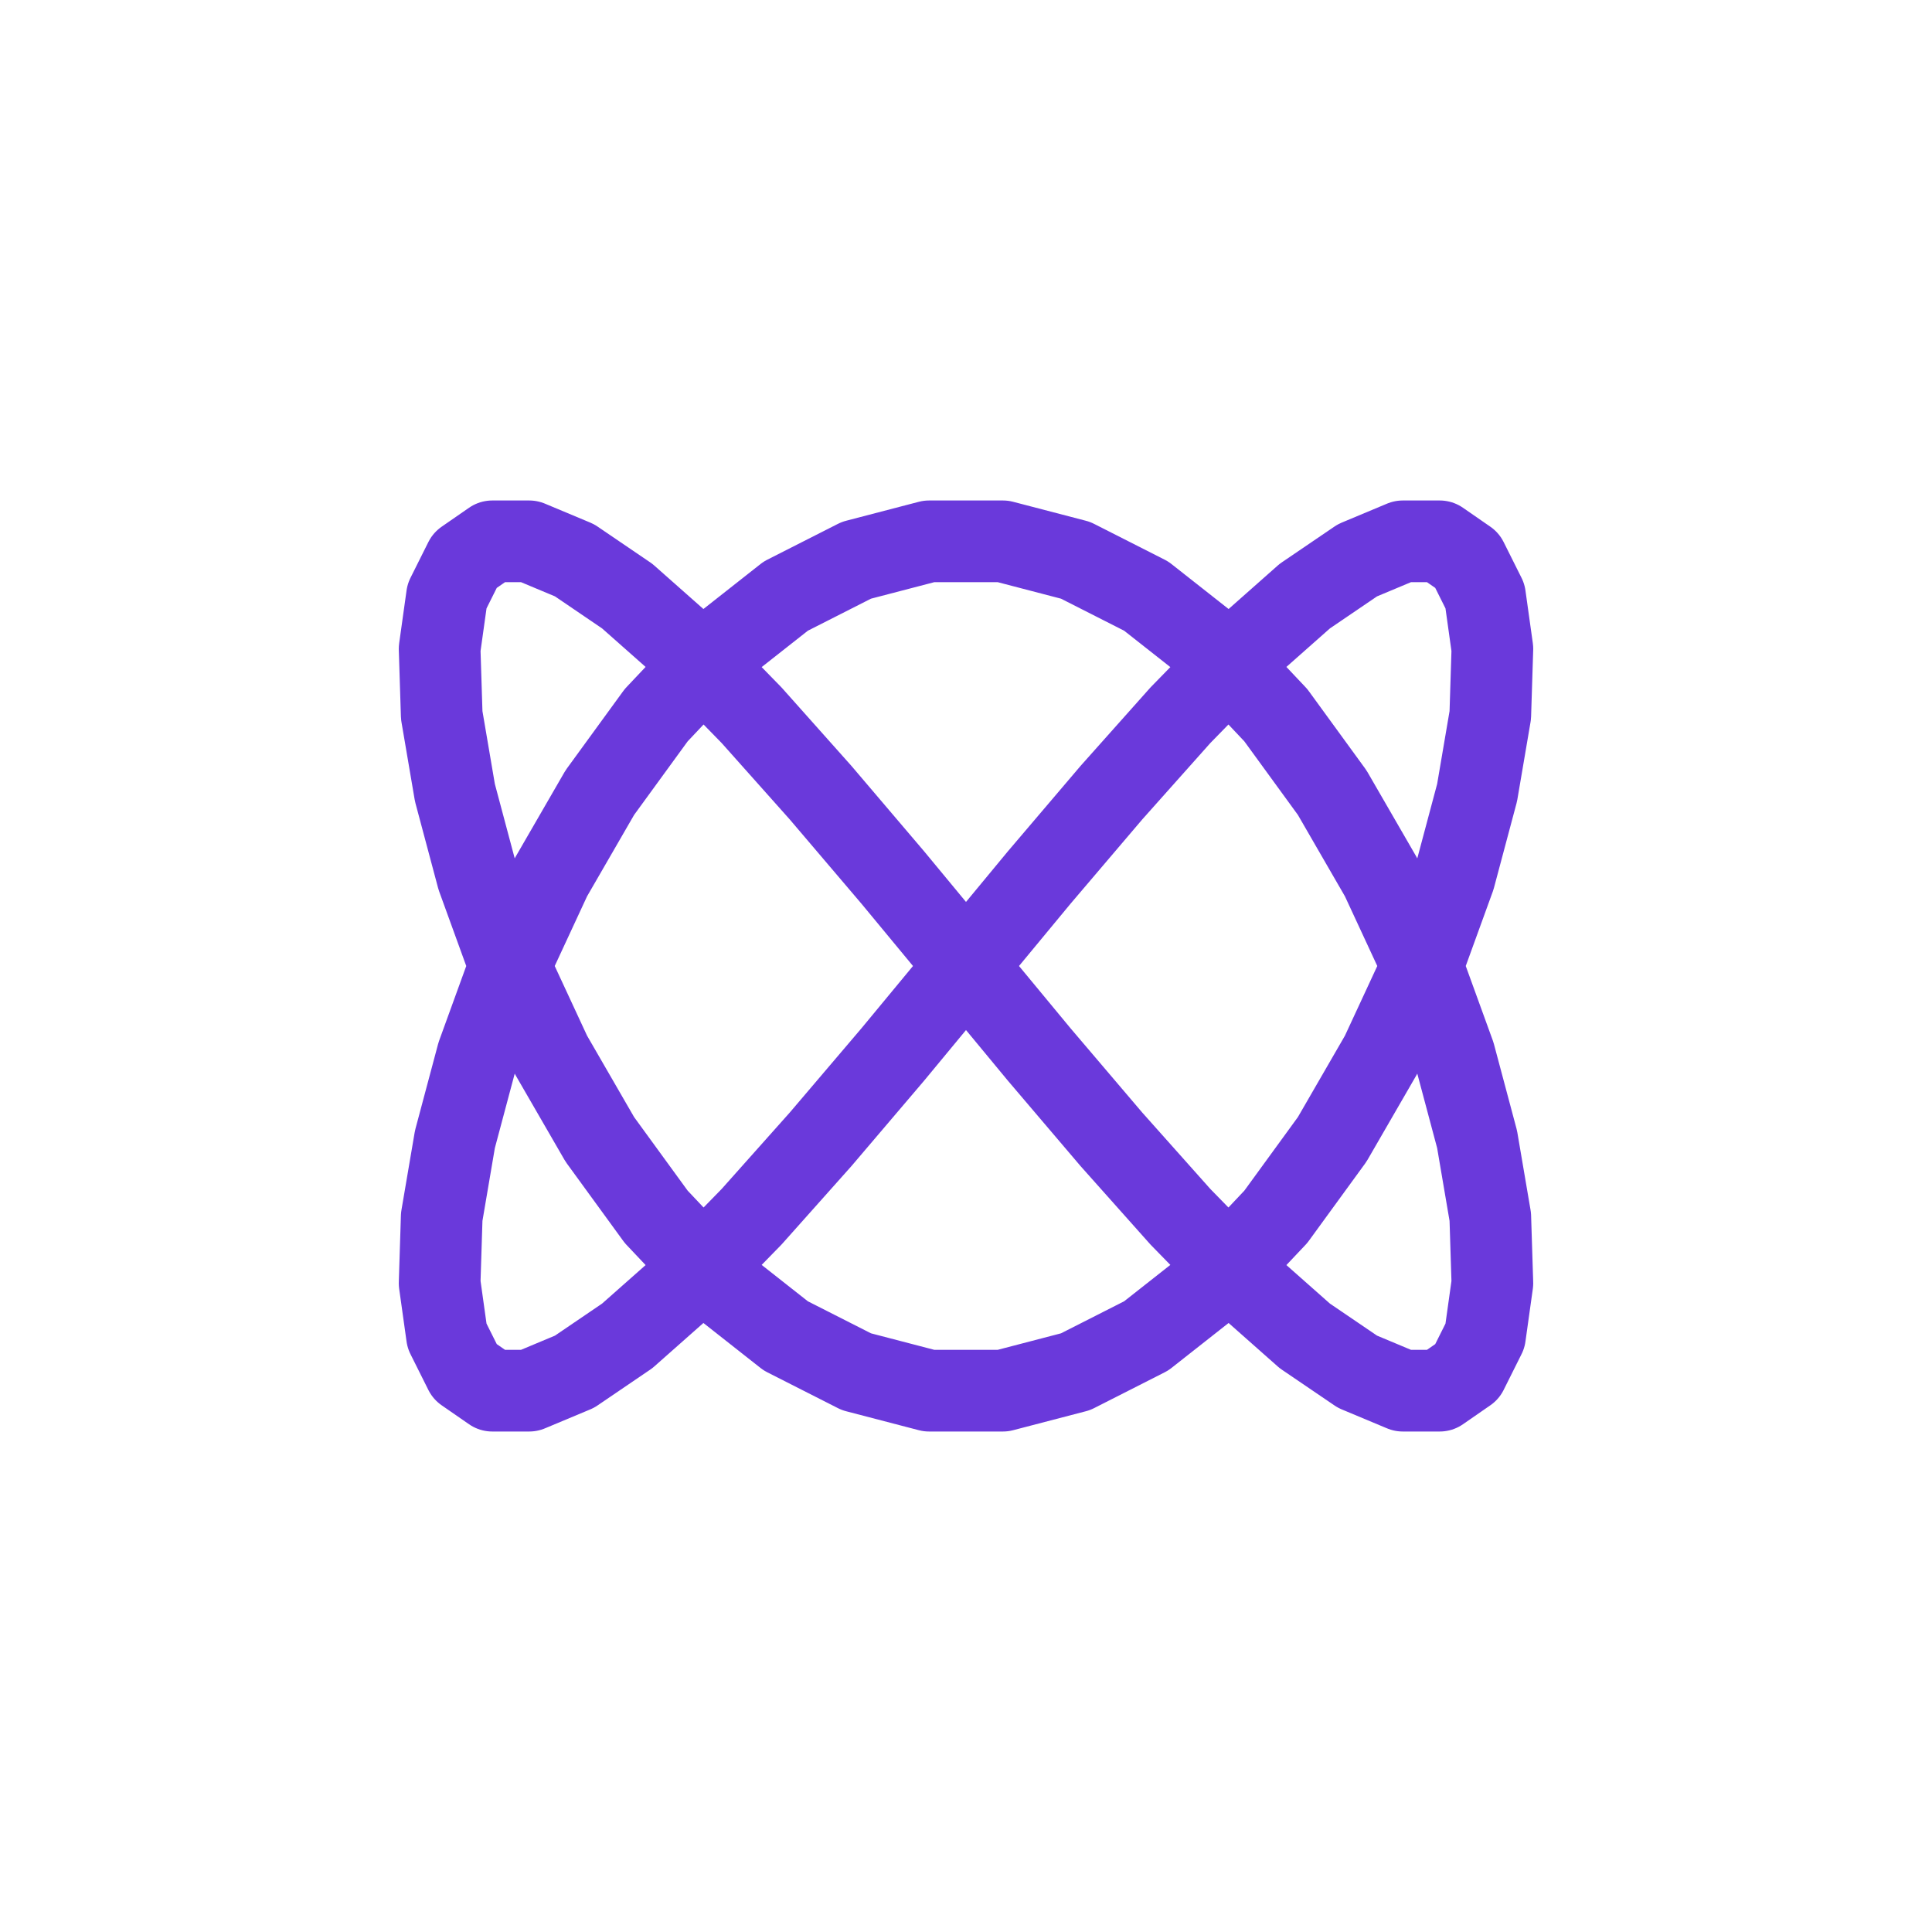
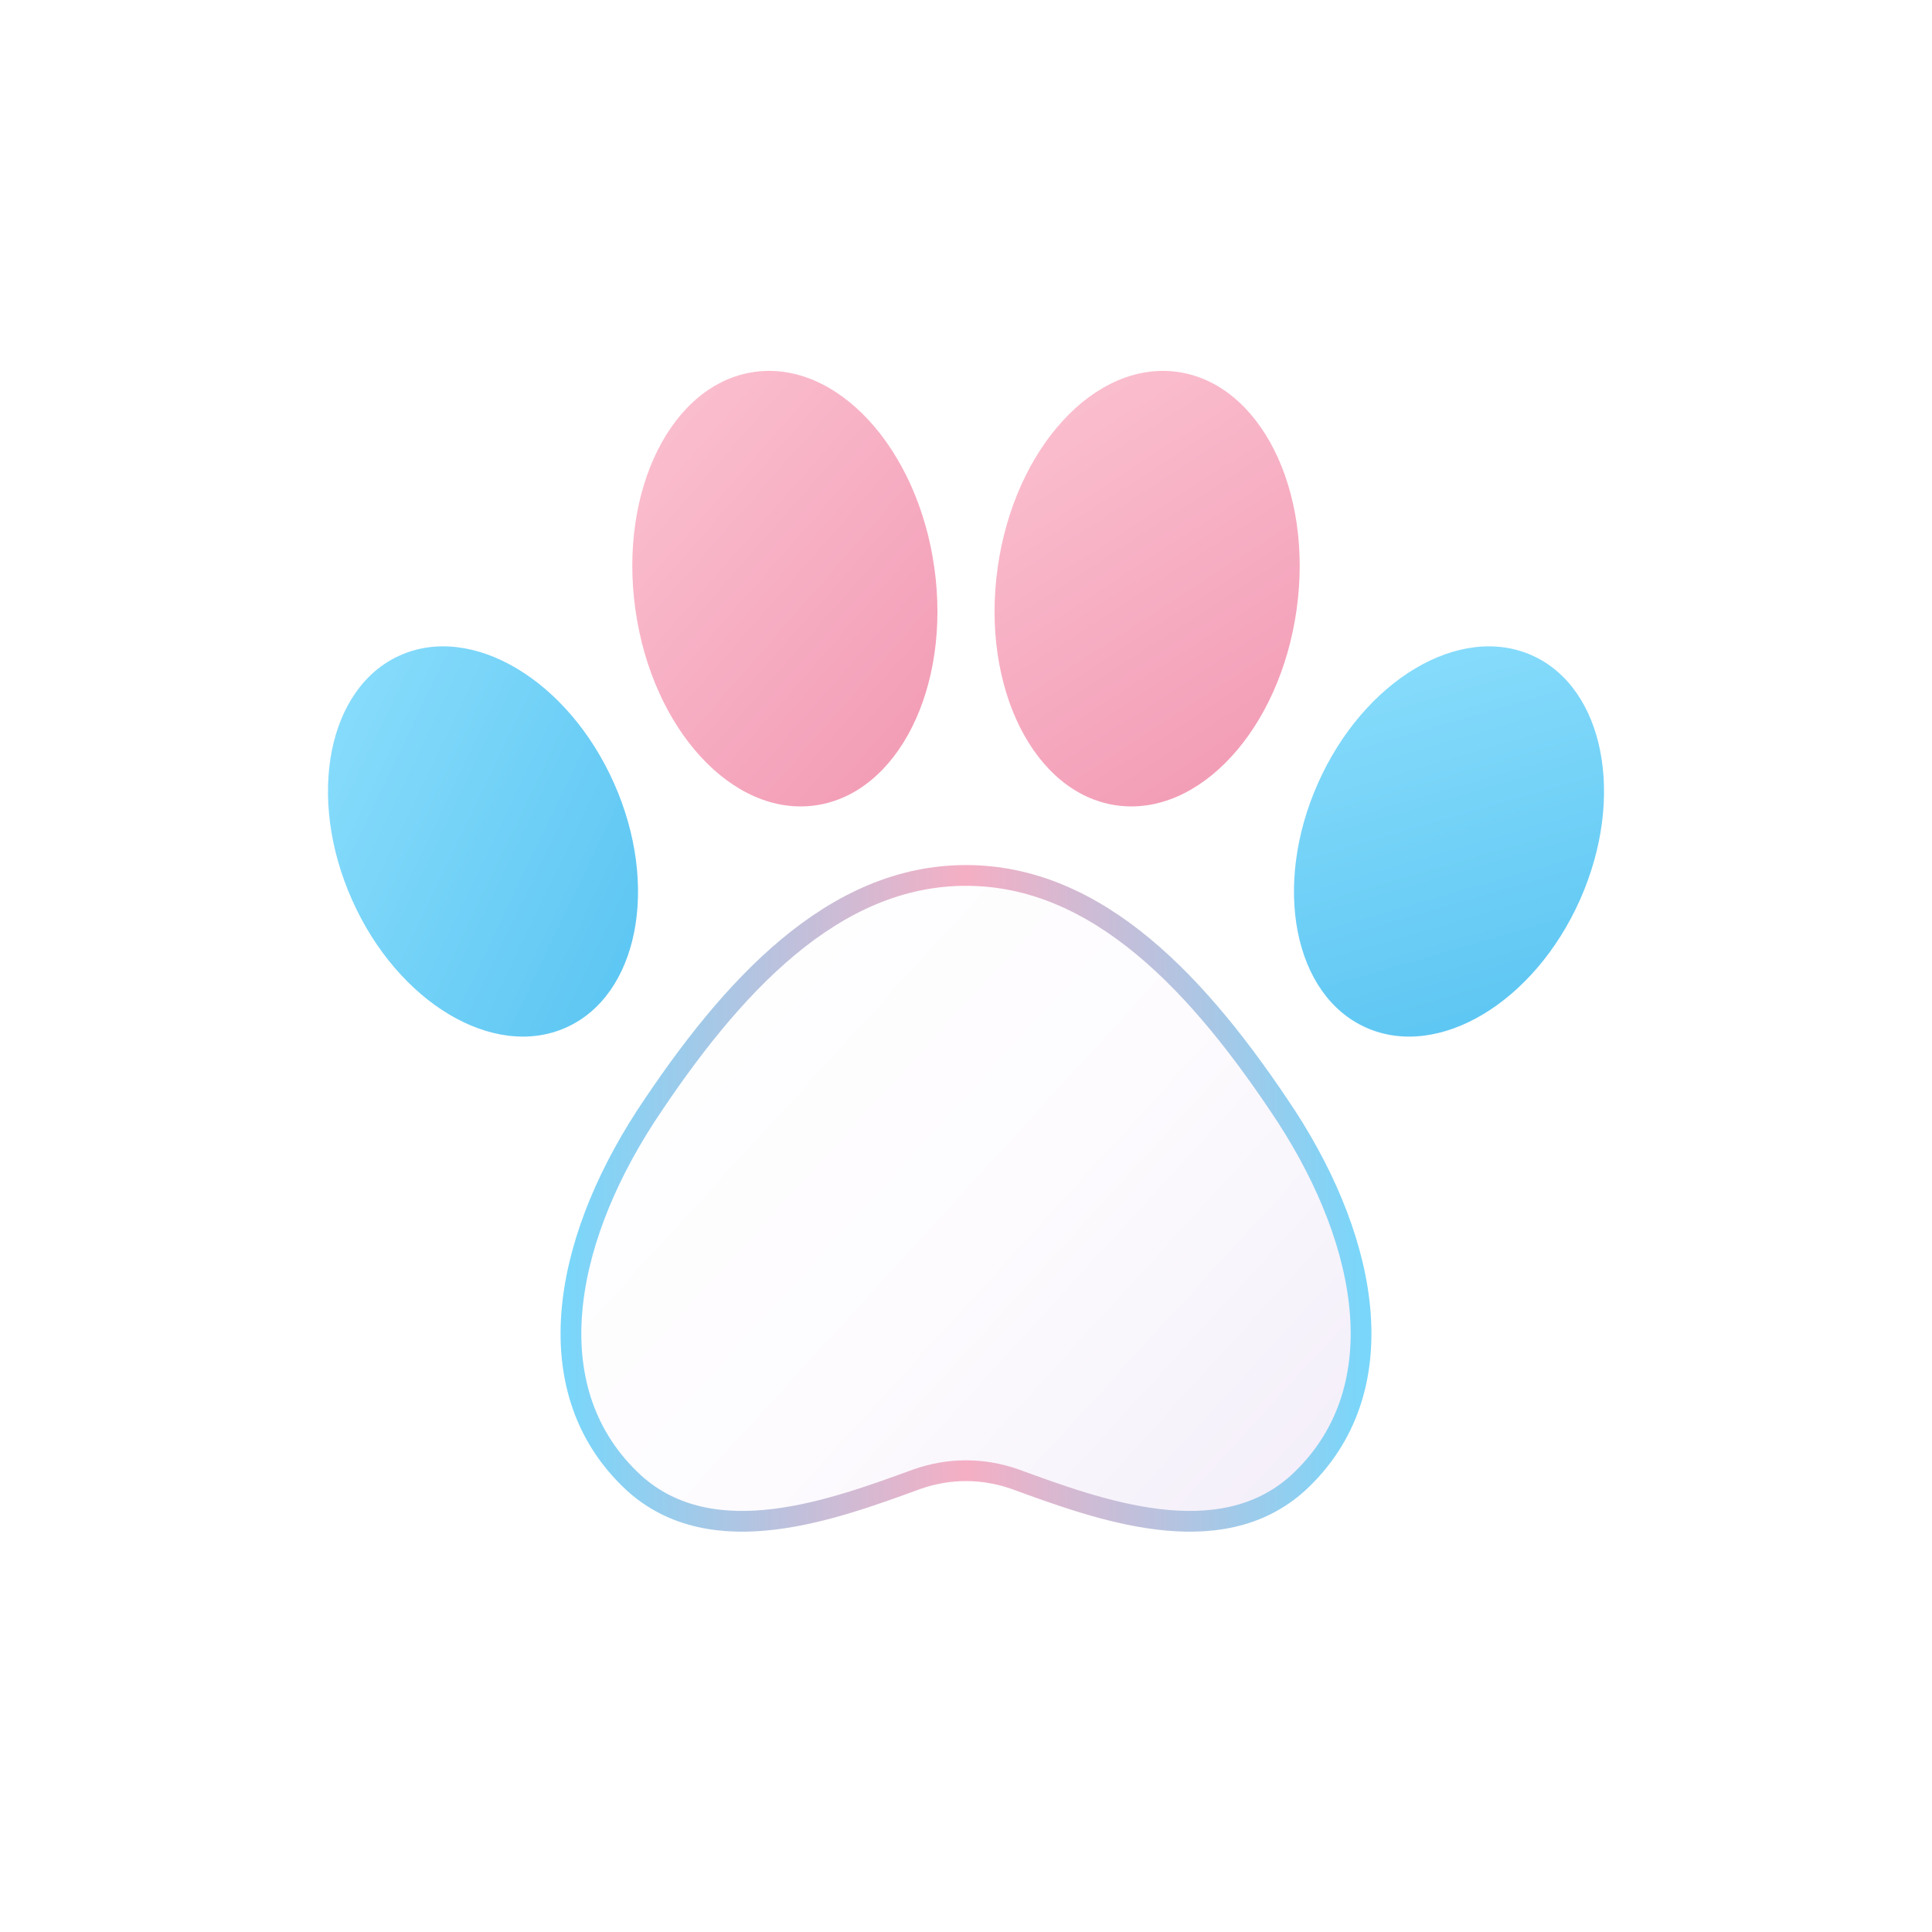
<svg xmlns="http://www.w3.org/2000/svg" width="1024" height="1024" viewBox="0 0 1024 1024">
-   <path d="M512.00 512.00 L550.82 558.92 L589.08 603.88 L625.66 644.93 L660.01 680.12 L691.57 708.05 L719.50 727.04 L743.52 737.09 L763.07 737.09 L777.59 727.04 L787.08 708.05 L790.99 680.12 L789.88 644.93 L782.89 603.88 L770.89 558.92 L753.85 512.00 L732.07 465.08 L706.09 420.12 L676.21 379.07 L642.98 343.88 L607.51 315.95 L570.09 296.96 L531.55 286.91 L492.45 286.91 L453.91 296.96 L416.49 315.95 L381.02 343.88 L347.79 379.07 L317.91 420.12 L291.93 465.08 L270.15 512.00 L253.11 558.92 L241.11 603.88 L234.12 644.93 L233.01 680.12 L236.92 708.05 L246.41 727.04 L260.93 737.09 L280.48 737.09 L304.50 727.04 L332.43 708.05 L363.99 680.12 L398.34 644.93 L434.92 603.88 L473.18 558.92 L512.00 512.00 L550.82 465.08 L589.08 420.12 L625.66 379.07 L660.01 343.88 L691.57 315.95 L719.50 296.96 L743.52 286.91 L763.07 286.91 L777.59 296.96 L787.08 315.95 L790.99 343.88 L789.88 379.07 L782.89 420.12 L770.89 465.08 L753.85 512.00 L732.07 558.92 L706.09 603.88 L676.21 644.93 L642.98 680.12 L607.51 708.05 L570.09 727.04 L531.55 737.09 L492.45 737.09 L453.91 727.04 L416.49 708.05 L381.02 680.12 L347.79 644.93 L317.91 603.88 L291.93 558.92 L270.15 512.00 L253.11 465.08 L241.11 420.12 L234.12 379.07 L233.01 343.88 L236.92 315.95 L246.41 296.96 L260.93 286.91 L280.48 286.91 L304.50 296.96 L332.43 315.95 L363.99 343.88 L398.34 379.07 L434.92 420.12 L473.18 465.08 Z " fill="none" stroke="#6a39db" stroke-width="43.29" stroke-linejoin="round" />
+   <defs>
+     <linearGradient id="toeBlue" x1="0.2" y1="0" x2="0.8" y2="1">
+       <stop offset="0%" stop-color="#89DDFC" />
+       <stop offset="100%" stop-color="#5BC5F2" />
+     </linearGradient>
+     <linearGradient id="toePink" x1="0.2" y1="0" x2="0.8" y2="1">
+       <stop offset="0%" stop-color="#FBC0D0" />
+       <stop offset="100%" stop-color="#F29BB5" />
+     </linearGradient>
+     <linearGradient id="mainPad" x1="0" y1="0.15" x2="1" y2="0.9">
+       <stop offset="0%" stop-color="#FFFFFF" />
+       <stop offset="55%" stop-color="#FDFBFE" />
+       <stop offset="100%" stop-color="#F3EEF9" />
+     </linearGradient>
+     <linearGradient id="mainRim" x1="0" y1="0" x2="1" y2="0">
+       <stop offset="0%" stop-color="#7AD6FA" />
+       <stop offset="50%" stop-color="#F5AFC4" />
+       <stop offset="100%" stop-color="#7AD6FA" />
+     </linearGradient>
+   </defs>
+   <ellipse cx="256" cy="446" rx="76" ry="108" transform="rotate(-24 256 446)" fill="url(#toeBlue)" />
+   <ellipse cx="416" cy="312" rx="80" ry="116" transform="rotate(-8 416 312)" fill="url(#toePink)" />
+   <ellipse cx="608" cy="312" rx="80" ry="116" transform="rotate(8 608 312)" fill="url(#toePink)" />
+   <ellipse cx="768" cy="446" rx="76" ry="108" transform="rotate(24 768 446)" fill="url(#toeBlue)" />
+   <path d="M512 464 C582 464, 636 522, 682 592 C726 660, 740 738, 688 786 C646 824, 582 800, 538 784 C521 778, 503 778, 486 784 C442 800, 378 824, 336 786 C284 738, 298 660, 342 592 C388 522, 442 464, 512 464 Z" fill="url(#mainPad)" stroke="url(#mainRim)" stroke-width="11" />
</svg>
